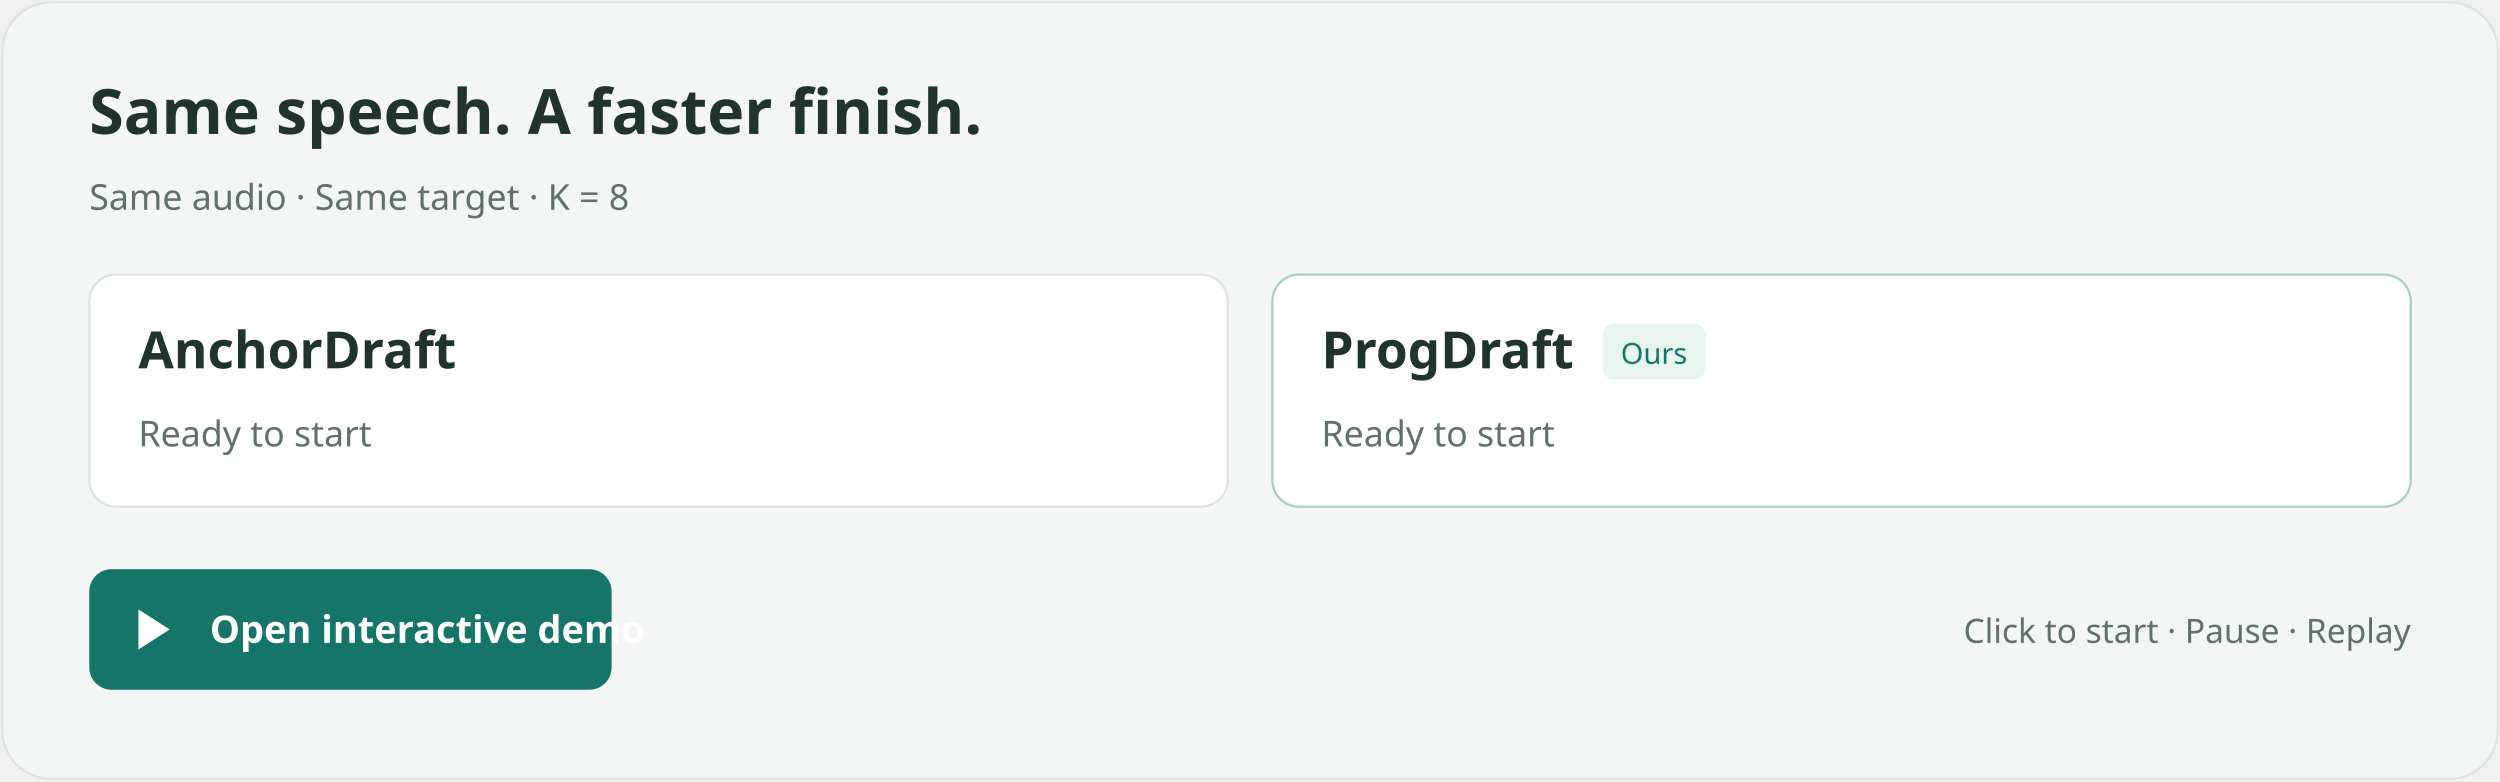
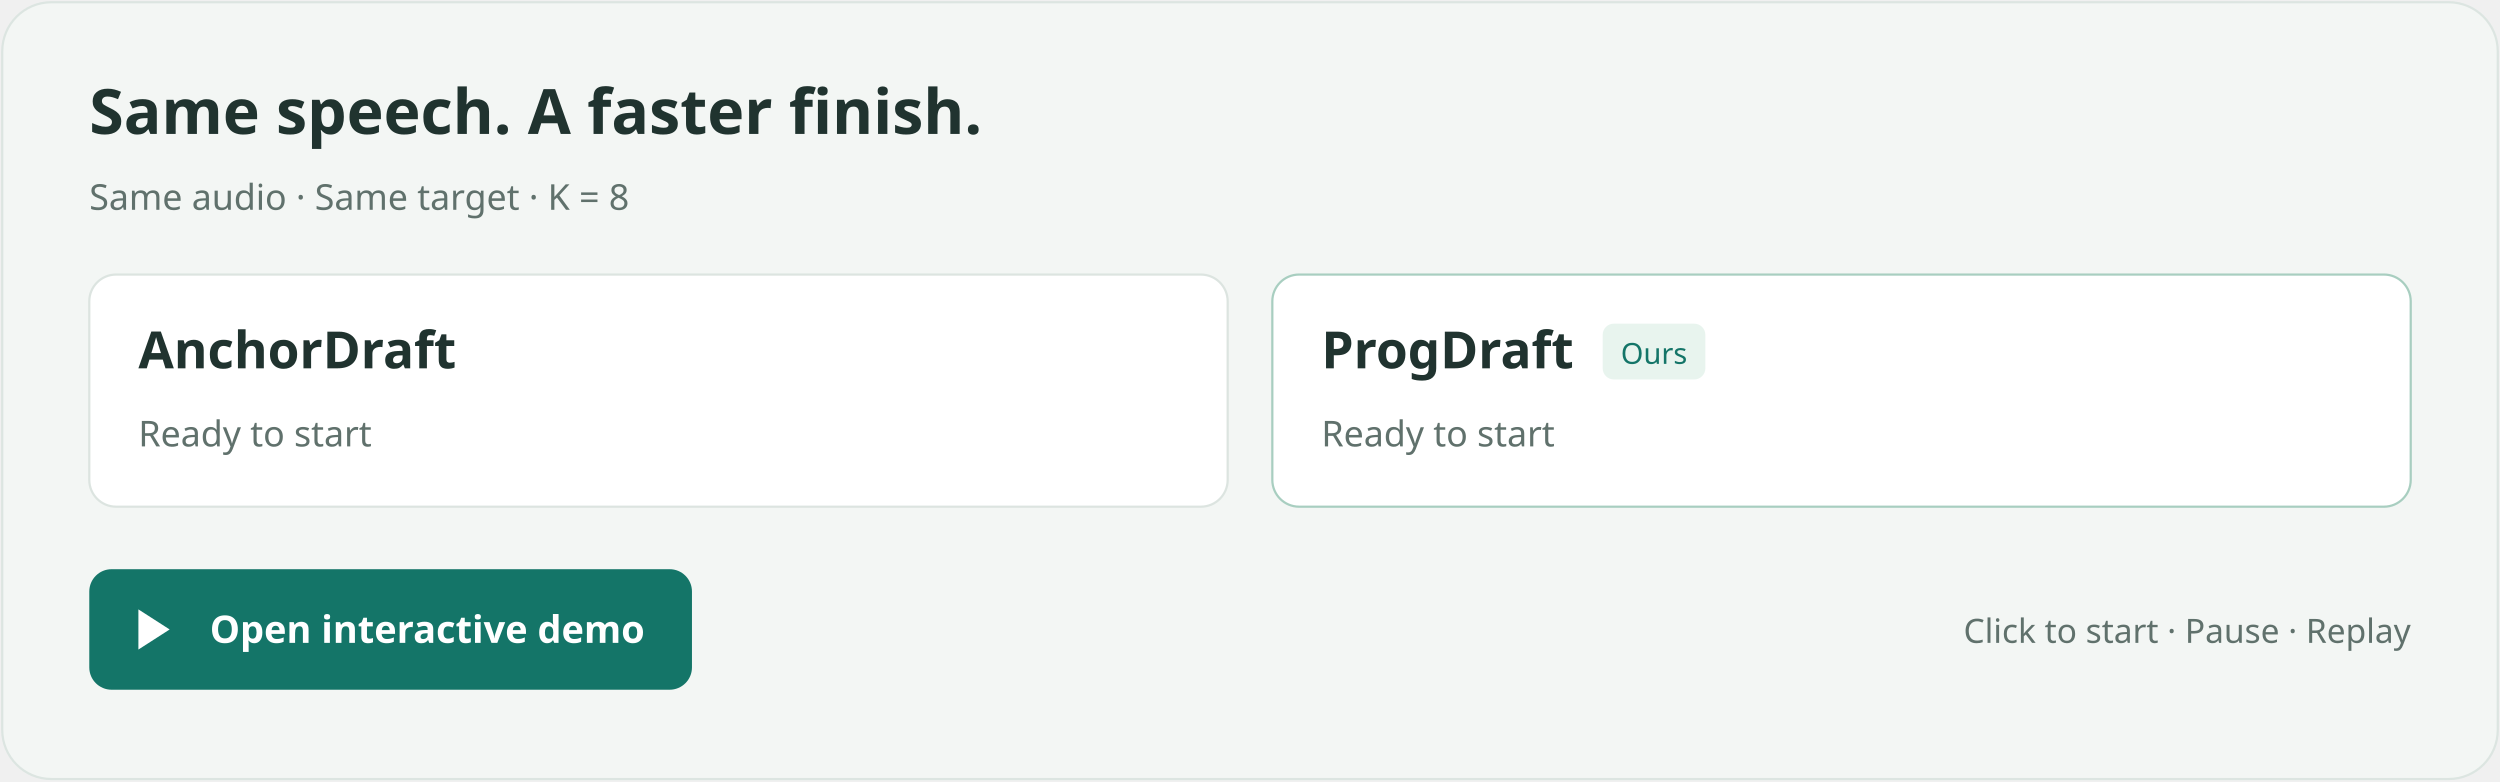
<svg xmlns="http://www.w3.org/2000/svg" width="1120" height="350" viewBox="0 0 1120 350" role="img" aria-labelledby="title desc">
  <rect x="1" y="1" width="1118" height="348" rx="22" fill="#f3f6f4" stroke="#dce5e1" />
  <g font-family="Avenir Next, Avenir, Segoe UI, sans-serif">
    <text x="40" y="60" font-size="28" font-weight="650" fill="#20332f">Same speech. A faster finish.</text>
    <text x="40" y="94" font-size="16" fill="#60716c">Same audio · Same target · K = 8</text>
    <rect x="40" y="123" width="510" height="104" rx="12" fill="#fff" stroke="#dce4e0" />
    <rect x="570" y="123" width="510" height="104" rx="12" fill="#fff" stroke="#a8cec0" />
    <text x="62" y="165" font-size="23" font-weight="650" fill="#20332f">AnchorDraft</text>
    <text x="592" y="165" font-size="23" font-weight="650" fill="#20332f">ProgDraft</text>
    <rect x="718" y="145" width="46" height="25" rx="5" fill="#e8f4ee" />
    <text x="741" y="163" font-size="13" text-anchor="middle" fill="#147568">Ours</text>
    <text x="62" y="200" font-size="16" fill="#60716c">Ready to start</text>
    <text x="592" y="200" font-size="16" fill="#60716c">Ready to start</text>
-     <rect x="40" y="255" width="234" height="54" rx="10" fill="#147568" />
+     <rect x="40" y="255" width="270" height="54" rx="10" fill="#147568" />
    <path d="M62 273 L62 291 L76 282 Z" fill="#fff" />
    <text x="94" y="288" font-size="17" font-weight="600" fill="#fff">Open interactive demo</text>
    <text x="1080" y="288" font-size="15" text-anchor="end" fill="#60716c">Click to start · Pause · Replay</text>
  </g>
</svg>
